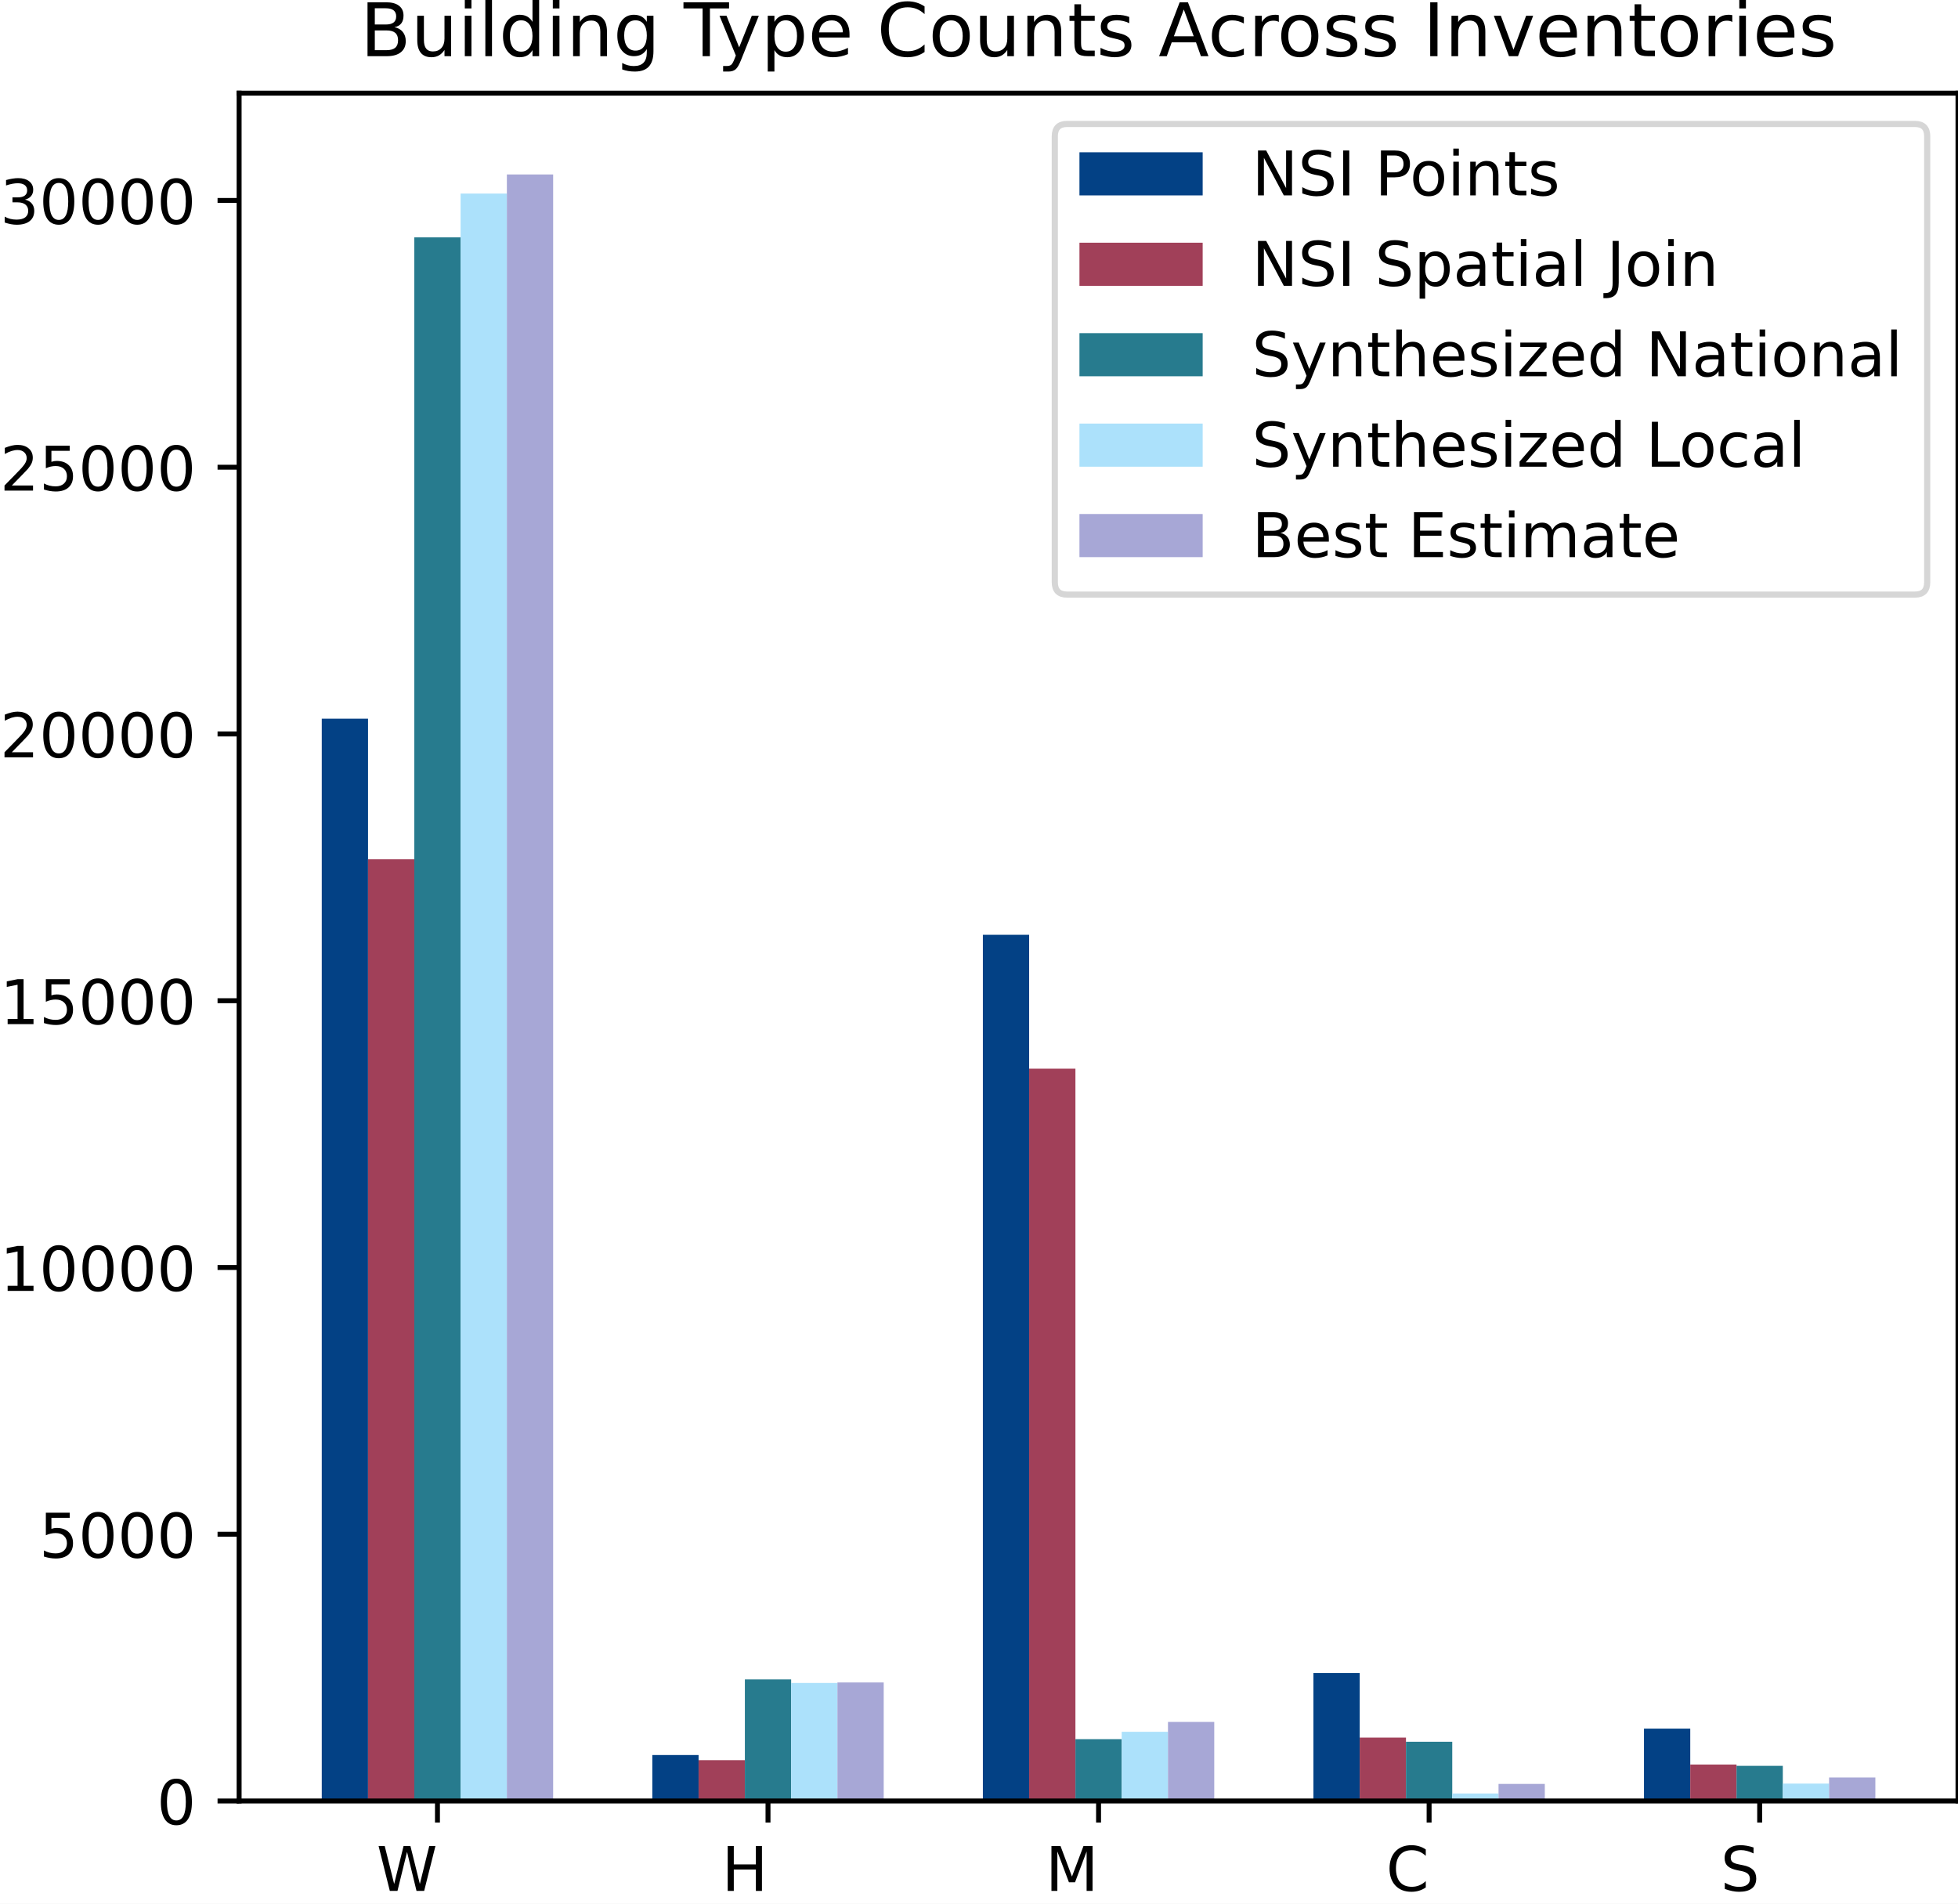
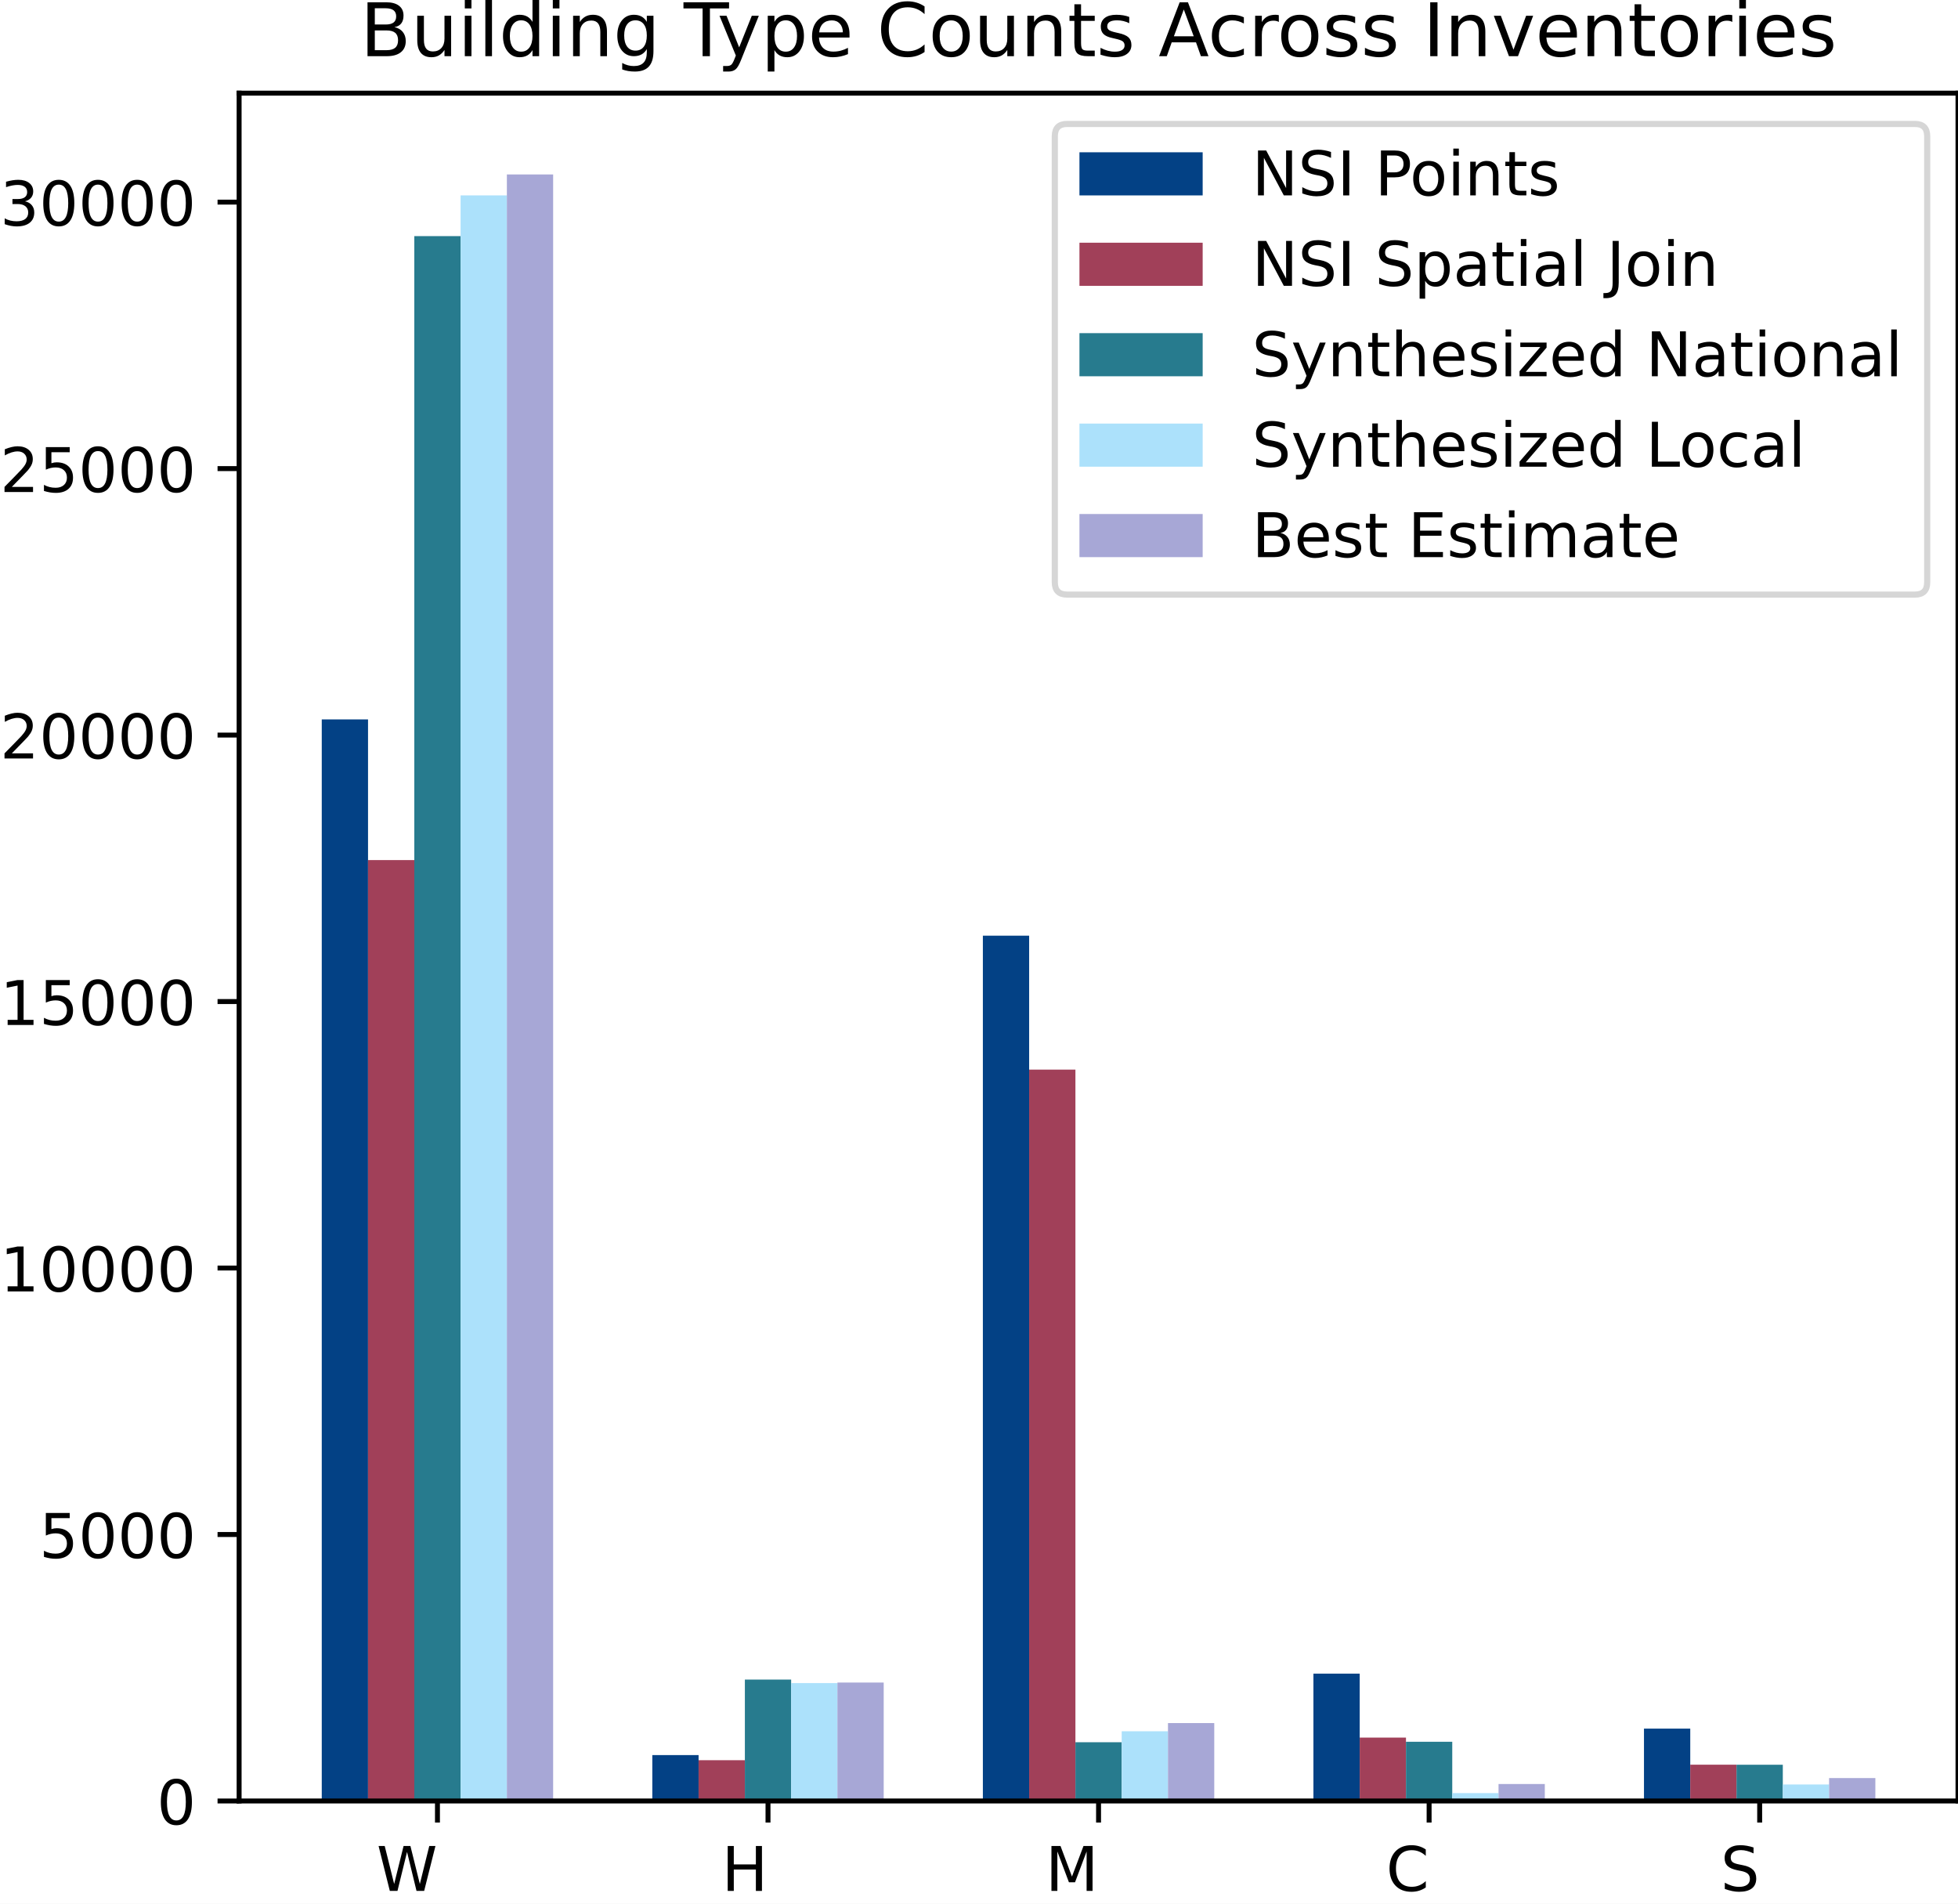
<svg xmlns="http://www.w3.org/2000/svg" xmlns:xlink="http://www.w3.org/1999/xlink" width="317.812pt" height="308.996pt" viewBox="0 0 317.812 308.996" version="1.1">
  <defs>
    <style type="text/css">*{stroke-linejoin: round; stroke-linecap: butt}</style>
  </defs>
  <g id="figure_1">
    <g id="patch_1">
      <path d="M 0 308.996  L 317.812 308.996  L 317.812 0  L 0 0  z " style="fill: #ffffff" />
    </g>
    <g id="axes_1">
      <g id="patch_2">
        <path d="M 38.812 292.318  L 317.812 292.318  L 317.812 15.118  L 38.812 15.118  z " style="fill: #ffffff" />
      </g>
      <g id="patch_3">
-         <path d="M 52.226 292.318  L 59.737 292.318  L 59.737 116.653  L 52.226 116.653  z " clip-path="url(#p462713377e)" style="fill: #034185" />
+         <path d="M 52.226 292.318  L 59.737 292.318  L 59.737 116.768  L 52.226 116.768  z " clip-path="url(#p977b196698)" style="fill: #034185" />
      </g>
      <g id="patch_4">
-         <path d="M 105.88 292.318  L 113.391 292.318  L 113.391 284.862  L 105.88 284.862  z " clip-path="url(#p462713377e)" style="fill: #034185" />
+         <path d="M 105.88 292.318  L 113.391 292.318  L 113.391 284.87  L 105.88 284.87  z " clip-path="url(#p977b196698)" style="fill: #034185" />
      </g>
      <g id="patch_5">
-         <path d="M 159.534 292.318  L 167.045 292.318  L 167.045 151.724  L 159.534 151.724  z " clip-path="url(#p462713377e)" style="fill: #034185" />
+         <path d="M 159.534 292.318  L 167.045 292.318  L 167.045 151.871  L 159.534 151.871  z " clip-path="url(#p977b196698)" style="fill: #034185" />
      </g>
      <g id="patch_6">
-         <path d="M 213.188 292.318  L 220.699 292.318  L 220.699 271.544  L 213.188 271.544  z " clip-path="url(#p462713377e)" style="fill: #034185" />
+         <path d="M 213.188 292.318  L 220.699 292.318  L 220.699 271.652  L 213.188 271.652  z " clip-path="url(#p977b196698)" style="fill: #034185" />
      </g>
      <g id="patch_7">
-         <path d="M 266.841 292.318  L 274.353 292.318  L 274.353 280.576  L 266.841 280.576  z " clip-path="url(#p462713377e)" style="fill: #034185" />
+         <path d="M 266.841 292.318  L 274.353 292.318  L 274.353 280.571  L 266.841 280.571  z " clip-path="url(#p977b196698)" style="fill: #034185" />
      </g>
      <g id="patch_8">
-         <path d="M 59.737 292.318  L 67.249 292.318  L 67.249 139.471  L 59.737 139.471  z " clip-path="url(#p462713377e)" style="fill: #a14059" />
+         <path d="M 59.737 292.318  L 67.249 292.318  L 67.249 139.596  L 59.737 139.596  z " clip-path="url(#p977b196698)" style="fill: #a14059" />
      </g>
      <g id="patch_9">
-         <path d="M 113.391 292.318  L 120.903 292.318  L 120.903 285.694  L 113.391 285.694  z " clip-path="url(#p462713377e)" style="fill: #a14059" />
+         <path d="M 113.391 292.318  L 120.903 292.318  L 120.903 285.701  L 113.391 285.701  z " clip-path="url(#p977b196698)" style="fill: #a14059" />
      </g>
      <g id="patch_10">
-         <path d="M 167.045 292.318  L 174.557 292.318  L 174.557 173.459  L 167.045 173.459  z " clip-path="url(#p462713377e)" style="fill: #a14059" />
+         <path d="M 167.045 292.318  L 174.557 292.318  L 174.557 173.609  L 167.045 173.609  z " clip-path="url(#p977b196698)" style="fill: #a14059" />
      </g>
      <g id="patch_11">
-         <path d="M 220.699 292.318  L 228.211 292.318  L 228.211 282.031  L 220.699 282.031  z " clip-path="url(#p462713377e)" style="fill: #a14059" />
+         <path d="M 220.699 292.318  L 228.211 292.318  L 228.211 282.033  L 220.699 282.033  z " clip-path="url(#p977b196698)" style="fill: #a14059" />
      </g>
      <g id="patch_12">
-         <path d="M 274.353 292.318  L 281.864 292.318  L 281.864 286.404  L 274.353 286.404  z " clip-path="url(#p462713377e)" style="fill: #a14059" />
+         <path d="M 274.353 292.318  L 281.864 292.318  L 281.864 286.427  L 274.353 286.427  z " clip-path="url(#p977b196698)" style="fill: #a14059" />
      </g>
      <g id="patch_13">
-         <path d="M 67.249 292.318  L 74.761 292.318  L 74.761 38.528  L 67.249 38.528  z " clip-path="url(#p462713377e)" style="fill: #277b8e" />
+         <path d="M 67.249 292.318  L 74.761 292.318  L 74.761 38.327  L 67.249 38.327  z " clip-path="url(#p977b196698)" style="fill: #277b8e" />
      </g>
      <g id="patch_14">
-         <path d="M 120.903 292.318  L 128.414 292.318  L 128.414 272.592  L 120.903 272.592  z " clip-path="url(#p462713377e)" style="fill: #277b8e" />
+         <path d="M 120.903 292.318  L 128.414 292.318  L 128.414 272.613  L 120.903 272.613  z " clip-path="url(#p977b196698)" style="fill: #277b8e" />
      </g>
      <g id="patch_15">
-         <path d="M 174.557 292.318  L 182.068 292.318  L 182.068 282.282  L 174.557 282.282  z " clip-path="url(#p462713377e)" style="fill: #277b8e" />
+         <path d="M 174.557 292.318  L 182.068 292.318  L 182.068 282.785  L 174.557 282.785  z " clip-path="url(#p977b196698)" style="fill: #277b8e" />
      </g>
      <g id="patch_16">
-         <path d="M 228.211 292.318  L 235.722 292.318  L 235.722 282.706  L 228.211 282.706  z " clip-path="url(#p462713377e)" style="fill: #277b8e" />
+         <path d="M 228.211 292.318  L 235.722 292.318  L 235.722 282.708  L 228.211 282.708  z " clip-path="url(#p977b196698)" style="fill: #277b8e" />
      </g>
      <g id="patch_17">
-         <path d="M 281.864 292.318  L 289.376 292.318  L 289.376 286.62  L 281.864 286.62  z " clip-path="url(#p462713377e)" style="fill: #277b8e" />
+         <path d="M 281.864 292.318  L 289.376 292.318  L 289.376 286.436  L 281.864 286.436  z " clip-path="url(#p977b196698)" style="fill: #277b8e" />
      </g>
      <g id="patch_18">
-         <path d="M 74.761 292.318  L 82.272 292.318  L 82.272 31.418  L 74.761 31.418  z " clip-path="url(#p462713377e)" style="fill: #ace1fb" />
+         <path d="M 74.761 292.318  L 82.272 292.318  L 82.272 31.709  L 74.761 31.709  z " clip-path="url(#p977b196698)" style="fill: #ace1fb" />
      </g>
      <g id="patch_19">
-         <path d="M 128.414 292.318  L 135.926 292.318  L 135.926 273.163  L 128.414 273.163  z " clip-path="url(#p462713377e)" style="fill: #ace1fb" />
+         <path d="M 128.414 292.318  L 135.926 292.318  L 135.926 273.184  L 128.414 273.184  z " clip-path="url(#p977b196698)" style="fill: #ace1fb" />
      </g>
      <g id="patch_20">
-         <path d="M 182.068 292.318  L 189.58 292.318  L 189.58 281.087  L 182.068 281.087  z " clip-path="url(#p462713377e)" style="fill: #ace1fb" />
+         <path d="M 182.068 292.318  L 189.58 292.318  L 189.58 281.003  L 182.068 281.003  z " clip-path="url(#p977b196698)" style="fill: #ace1fb" />
      </g>
      <g id="patch_21">
-         <path d="M 235.722 292.318  L 243.234 292.318  L 243.234 291.106  L 235.722 291.106  z " clip-path="url(#p462713377e)" style="fill: #ace1fb" />
+         <path d="M 235.722 292.318  L 243.234 292.318  L 243.234 291.038  L 235.722 291.038  z " clip-path="url(#p977b196698)" style="fill: #ace1fb" />
      </g>
      <g id="patch_22">
-         <path d="M 289.376 292.318  L 296.887 292.318  L 296.887 289.495  L 289.376 289.495  z " clip-path="url(#p462713377e)" style="fill: #ace1fb" />
+         <path d="M 289.376 292.318  L 296.887 292.318  L 296.887 289.645  L 289.376 289.645  z " clip-path="url(#p977b196698)" style="fill: #ace1fb" />
      </g>
      <g id="patch_23">
-         <path d="M 82.272 292.318  L 89.784 292.318  L 89.784 28.318  L 82.272 28.318  z " clip-path="url(#p462713377e)" style="fill: #a7a7d6" />
+         <path d="M 82.272 292.318  L 89.784 292.318  L 89.784 28.318  L 82.272 28.318  z " clip-path="url(#p977b196698)" style="fill: #a7a7d6" />
      </g>
      <g id="patch_24">
-         <path d="M 135.926 292.318  L 143.438 292.318  L 143.438 273.077  L 135.926 273.077  z " clip-path="url(#p462713377e)" style="fill: #a7a7d6" />
+         <path d="M 135.926 292.318  L 143.438 292.318  L 143.438 273.097  L 135.926 273.097  z " clip-path="url(#p977b196698)" style="fill: #a7a7d6" />
      </g>
      <g id="patch_25">
-         <path d="M 189.58 292.318  L 197.091 292.318  L 197.091 279.485  L 189.58 279.485  z " clip-path="url(#p462713377e)" style="fill: #a7a7d6" />
+         <path d="M 189.58 292.318  L 197.091 292.318  L 197.091 279.671  L 189.58 279.671  z " clip-path="url(#p977b196698)" style="fill: #a7a7d6" />
      </g>
      <g id="patch_26">
-         <path d="M 243.234 292.318  L 250.745 292.318  L 250.745 289.547  L 243.234 289.547  z " clip-path="url(#p462713377e)" style="fill: #a7a7d6" />
+         <path d="M 243.234 292.318  L 250.745 292.318  L 250.745 289.567  L 243.234 289.567  z " clip-path="url(#p977b196698)" style="fill: #a7a7d6" />
      </g>
      <g id="patch_27">
-         <path d="M 296.887 292.318  L 304.399 292.318  L 304.399 288.508  L 296.887 288.508  z " clip-path="url(#p462713377e)" style="fill: #a7a7d6" />
+         <path d="M 296.887 292.318  L 304.399 292.318  L 304.399 288.598  L 296.887 288.598  z " clip-path="url(#p977b196698)" style="fill: #a7a7d6" />
      </g>
      <g id="matplotlib.axis_1">
        <g id="xtick_1">
          <g id="line2d_1">
            <defs>
-               <path id="m2a1be87a16" d="M 0 0  L 0 3.5  " style="stroke: #000000; stroke-width: 0.8" />
-             </defs>
-             <g>
-               <use xlink:href="#m2a1be87a16" x="71.005" y="292.318" style="stroke: #000000; stroke-width: 0.8" />
+               <path id="m9ac7b36389" d="M 0 0  L 0 3.5  " style="stroke: #000000; stroke-width: 0.8" />
+             </defs>
+             <g>
+               <use xlink:href="#m9ac7b36389" x="71.005" y="292.318" style="stroke: #000000; stroke-width: 0.8" />
            </g>
          </g>
          <g id="text_1">
            <g transform="translate(61.11731 306.9166) scale(0.1 -0.1)">
              <defs>
                <path id="DejaVuSans-57" d="M 213 4666  L 850 4666  L 1831 722  L 2809 4666  L 3519 4666  L 4500 722  L 5478 4666  L 6119 4666  L 4947 0  L 4153 0  L 3169 4050  L 2175 0  L 1381 0  L 213 4666  z " transform="scale(0.015625)" />
              </defs>
              <use xlink:href="#DejaVuSans-57" />
            </g>
          </g>
        </g>
        <g id="xtick_2">
          <g id="line2d_2">
            <g>
-               <use xlink:href="#m2a1be87a16" x="124.659" y="292.318" style="stroke: #000000; stroke-width: 0.8" />
+               <use xlink:href="#m9ac7b36389" x="124.659" y="292.318" style="stroke: #000000; stroke-width: 0.8" />
            </g>
          </g>
          <g id="text_2">
            <g transform="translate(117.1383 306.9166) scale(0.1 -0.1)">
              <defs>
                <path id="DejaVuSans-48" d="M 628 4666  L 1259 4666  L 1259 2753  L 3553 2753  L 3553 4666  L 4184 4666  L 4184 0  L 3553 0  L 3553 2222  L 1259 2222  L 1259 0  L 628 0  L 628 4666  z " transform="scale(0.015625)" />
              </defs>
              <use xlink:href="#DejaVuSans-48" />
            </g>
          </g>
        </g>
        <g id="xtick_3">
          <g id="line2d_3">
            <g>
-               <use xlink:href="#m2a1be87a16" x="178.312" y="292.318" style="stroke: #000000; stroke-width: 0.8" />
+               <use xlink:href="#m9ac7b36389" x="178.312" y="292.318" style="stroke: #000000; stroke-width: 0.8" />
            </g>
          </g>
          <g id="text_3">
            <g transform="translate(169.6844 306.9166) scale(0.1 -0.1)">
              <defs>
                <path id="DejaVuSans-4d" d="M 628 4666  L 1569 4666  L 2759 1491  L 3956 4666  L 4897 4666  L 4897 0  L 4281 0  L 4281 4097  L 3078 897  L 2444 897  L 1241 4097  L 1241 0  L 628 0  L 628 4666  z " transform="scale(0.015625)" />
              </defs>
              <use xlink:href="#DejaVuSans-4d" />
            </g>
          </g>
        </g>
        <g id="xtick_4">
          <g id="line2d_4">
            <g>
-               <use xlink:href="#m2a1be87a16" x="231.966" y="292.318" style="stroke: #000000; stroke-width: 0.8" />
+               <use xlink:href="#m9ac7b36389" x="231.966" y="292.318" style="stroke: #000000; stroke-width: 0.8" />
            </g>
          </g>
          <g id="text_4">
            <g transform="translate(224.9835 306.9166) scale(0.1 -0.1)">
              <defs>
                <path id="DejaVuSans-43" d="M 4122 4306  L 4122 3641  Q 3803 3938 3442 4084  Q 3081 4231 2675 4231  Q 1875 4231 1450 3742  Q 1025 3253 1025 2328  Q 1025 1406 1450 917  Q 1875 428 2675 428  Q 3081 428 3442 575  Q 3803 722 4122 1019  L 4122 359  Q 3791 134 3420 21  Q 3050 -91 2638 -91  Q 1578 -91 968 557  Q 359 1206 359 2328  Q 359 3453 968 4101  Q 1578 4750 2638 4750  Q 3056 4750 3426 4639  Q 3797 4528 4122 4306  z " transform="scale(0.015625)" />
              </defs>
              <use xlink:href="#DejaVuSans-43" />
            </g>
          </g>
        </g>
        <g id="xtick_5">
          <g id="line2d_5">
            <g>
-               <use xlink:href="#m2a1be87a16" x="285.62" y="292.318" style="stroke: #000000; stroke-width: 0.8" />
+               <use xlink:href="#m9ac7b36389" x="285.62" y="292.318" style="stroke: #000000; stroke-width: 0.8" />
            </g>
          </g>
          <g id="text_5">
            <g transform="translate(279.2718 306.9166) scale(0.1 -0.1)">
              <defs>
                <path id="DejaVuSans-53" d="M 3425 4513  L 3425 3897  Q 3066 4069 2747 4153  Q 2428 4238 2131 4238  Q 1616 4238 1336 4038  Q 1056 3838 1056 3469  Q 1056 3159 1242 3001  Q 1428 2844 1947 2747  L 2328 2669  Q 3034 2534 3370 2195  Q 3706 1856 3706 1288  Q 3706 609 3251 259  Q 2797 -91 1919 -91  Q 1588 -91 1214 -16  Q 841 59 441 206  L 441 856  Q 825 641 1194 531  Q 1563 422 1919 422  Q 2459 422 2753 634  Q 3047 847 3047 1241  Q 3047 1584 2836 1778  Q 2625 1972 2144 2069  L 1759 2144  Q 1053 2284 737 2584  Q 422 2884 422 3419  Q 422 4038 858 4394  Q 1294 4750 2059 4750  Q 2388 4750 2728 4690  Q 3069 4631 3425 4513  z " transform="scale(0.015625)" />
              </defs>
              <use xlink:href="#DejaVuSans-53" />
            </g>
          </g>
        </g>
      </g>
      <g id="matplotlib.axis_2">
        <g id="ytick_1">
          <g id="line2d_6">
            <defs>
-               <path id="m9219ce0fc6" d="M 0 0  L -3.5 0  " style="stroke: #000000; stroke-width: 0.8" />
-             </defs>
-             <g>
-               <use xlink:href="#m9219ce0fc6" x="38.812" y="292.318" style="stroke: #000000; stroke-width: 0.8" />
+               <path id="mc3918700ae" d="M 0 0  L -3.5 0  " style="stroke: #000000; stroke-width: 0.8" />
+             </defs>
+             <g>
+               <use xlink:href="#mc3918700ae" x="38.812" y="292.318" style="stroke: #000000; stroke-width: 0.8" />
            </g>
          </g>
          <g id="text_6">
            <g transform="translate(25.45 296.1173) scale(0.1 -0.1)">
              <defs>
                <path id="DejaVuSans-30" d="M 2034 4250  Q 1547 4250 1301 3770  Q 1056 3291 1056 2328  Q 1056 1369 1301 889  Q 1547 409 2034 409  Q 2525 409 2770 889  Q 3016 1369 3016 2328  Q 3016 3291 2770 3770  Q 2525 4250 2034 4250  z M 2034 4750  Q 2819 4750 3233 4129  Q 3647 3509 3647 2328  Q 3647 1150 3233 529  Q 2819 -91 2034 -91  Q 1250 -91 836 529  Q 422 1150 422 2328  Q 422 3509 836 4129  Q 1250 4750 2034 4750  z " transform="scale(0.015625)" />
              </defs>
              <use xlink:href="#DejaVuSans-30" />
            </g>
          </g>
        </g>
        <g id="ytick_2">
          <g id="line2d_7">
            <g>
-               <use xlink:href="#m9219ce0fc6" x="38.812" y="249.021" style="stroke: #000000; stroke-width: 0.8" />
+               <use xlink:href="#mc3918700ae" x="38.812" y="249.066" style="stroke: #000000; stroke-width: 0.8" />
            </g>
          </g>
          <g id="text_7">
-             <g transform="translate(6.3625 252.8202) scale(0.1 -0.1)">
+             <g transform="translate(6.3625 252.8656) scale(0.1 -0.1)">
              <defs>
                <path id="DejaVuSans-35" d="M 691 4666  L 3169 4666  L 3169 4134  L 1269 4134  L 1269 2991  Q 1406 3038 1543 3061  Q 1681 3084 1819 3084  Q 2600 3084 3056 2656  Q 3513 2228 3513 1497  Q 3513 744 3044 326  Q 2575 -91 1722 -91  Q 1428 -91 1123 -41  Q 819 9 494 109  L 494 744  Q 775 591 1075 516  Q 1375 441 1709 441  Q 2250 441 2565 725  Q 2881 1009 2881 1497  Q 2881 1984 2565 2268  Q 2250 2553 1709 2553  Q 1456 2553 1204 2497  Q 953 2441 691 2322  L 691 4666  z " transform="scale(0.015625)" />
              </defs>
              <use xlink:href="#DejaVuSans-35" />
              <use xlink:href="#DejaVuSans-30" transform="translate(63.62305 0)" />
              <use xlink:href="#DejaVuSans-30" transform="translate(127.2461 0)" />
              <use xlink:href="#DejaVuSans-30" transform="translate(190.8691 0)" />
            </g>
          </g>
        </g>
        <g id="ytick_3">
          <g id="line2d_8">
            <g>
-               <use xlink:href="#m9219ce0fc6" x="38.812" y="205.724" style="stroke: #000000; stroke-width: 0.8" />
+               <use xlink:href="#mc3918700ae" x="38.812" y="205.815" style="stroke: #000000; stroke-width: 0.8" />
            </g>
          </g>
          <g id="text_8">
-             <g transform="translate(0 209.5231) scale(0.1 -0.1)">
+             <g transform="translate(0 209.6139) scale(0.1 -0.1)">
              <defs>
                <path id="DejaVuSans-31" d="M 794 531  L 1825 531  L 1825 4091  L 703 3866  L 703 4441  L 1819 4666  L 2450 4666  L 2450 531  L 3481 531  L 3481 0  L 794 0  L 794 531  z " transform="scale(0.015625)" />
              </defs>
              <use xlink:href="#DejaVuSans-31" />
              <use xlink:href="#DejaVuSans-30" transform="translate(63.62305 0)" />
              <use xlink:href="#DejaVuSans-30" transform="translate(127.2461 0)" />
              <use xlink:href="#DejaVuSans-30" transform="translate(190.8691 0)" />
              <use xlink:href="#DejaVuSans-30" transform="translate(254.4922 0)" />
            </g>
          </g>
        </g>
        <g id="ytick_4">
          <g id="line2d_9">
            <g>
-               <use xlink:href="#m9219ce0fc6" x="38.812" y="162.427" style="stroke: #000000; stroke-width: 0.8" />
+               <use xlink:href="#mc3918700ae" x="38.812" y="162.563" style="stroke: #000000; stroke-width: 0.8" />
            </g>
          </g>
          <g id="text_9">
-             <g transform="translate(0 166.2259) scale(0.1 -0.1)">
+             <g transform="translate(0 166.3621) scale(0.1 -0.1)">
              <use xlink:href="#DejaVuSans-31" />
              <use xlink:href="#DejaVuSans-35" transform="translate(63.62305 0)" />
              <use xlink:href="#DejaVuSans-30" transform="translate(127.2461 0)" />
              <use xlink:href="#DejaVuSans-30" transform="translate(190.8691 0)" />
              <use xlink:href="#DejaVuSans-30" transform="translate(254.4922 0)" />
            </g>
          </g>
        </g>
        <g id="ytick_5">
          <g id="line2d_10">
            <g>
-               <use xlink:href="#m9219ce0fc6" x="38.812" y="119.13" style="stroke: #000000; stroke-width: 0.8" />
+               <use xlink:href="#mc3918700ae" x="38.812" y="119.311" style="stroke: #000000; stroke-width: 0.8" />
            </g>
          </g>
          <g id="text_10">
-             <g transform="translate(0 122.9288) scale(0.1 -0.1)">
+             <g transform="translate(0 123.1104) scale(0.1 -0.1)">
              <defs>
                <path id="DejaVuSans-32" d="M 1228 531  L 3431 531  L 3431 0  L 469 0  L 469 531  Q 828 903 1448 1529  Q 2069 2156 2228 2338  Q 2531 2678 2651 2914  Q 2772 3150 2772 3378  Q 2772 3750 2511 3984  Q 2250 4219 1831 4219  Q 1534 4219 1204 4116  Q 875 4013 500 3803  L 500 4441  Q 881 4594 1212 4672  Q 1544 4750 1819 4750  Q 2544 4750 2975 4387  Q 3406 4025 3406 3419  Q 3406 3131 3298 2873  Q 3191 2616 2906 2266  Q 2828 2175 2409 1742  Q 1991 1309 1228 531  z " transform="scale(0.015625)" />
              </defs>
              <use xlink:href="#DejaVuSans-32" />
              <use xlink:href="#DejaVuSans-30" transform="translate(63.62305 0)" />
              <use xlink:href="#DejaVuSans-30" transform="translate(127.2461 0)" />
              <use xlink:href="#DejaVuSans-30" transform="translate(190.8691 0)" />
              <use xlink:href="#DejaVuSans-30" transform="translate(254.4922 0)" />
            </g>
          </g>
        </g>
        <g id="ytick_6">
          <g id="line2d_11">
            <g>
-               <use xlink:href="#m9219ce0fc6" x="38.812" y="75.832" style="stroke: #000000; stroke-width: 0.8" />
+               <use xlink:href="#mc3918700ae" x="38.812" y="76.059" style="stroke: #000000; stroke-width: 0.8" />
            </g>
          </g>
          <g id="text_11">
-             <g transform="translate(0 79.63163) scale(0.1 -0.1)">
+             <g transform="translate(0 79.85862) scale(0.1 -0.1)">
              <use xlink:href="#DejaVuSans-32" />
              <use xlink:href="#DejaVuSans-35" transform="translate(63.62305 0)" />
              <use xlink:href="#DejaVuSans-30" transform="translate(127.2461 0)" />
              <use xlink:href="#DejaVuSans-30" transform="translate(190.8691 0)" />
              <use xlink:href="#DejaVuSans-30" transform="translate(254.4922 0)" />
            </g>
          </g>
        </g>
        <g id="ytick_7">
          <g id="line2d_12">
            <g>
-               <use xlink:href="#m9219ce0fc6" x="38.812" y="32.535" style="stroke: #000000; stroke-width: 0.8" />
+               <use xlink:href="#mc3918700ae" x="38.812" y="32.808" style="stroke: #000000; stroke-width: 0.8" />
            </g>
          </g>
          <g id="text_12">
-             <g transform="translate(0 36.33449) scale(0.1 -0.1)">
+             <g transform="translate(0 36.60688) scale(0.1 -0.1)">
              <defs>
                <path id="DejaVuSans-33" d="M 2597 2516  Q 3050 2419 3304 2112  Q 3559 1806 3559 1356  Q 3559 666 3084 287  Q 2609 -91 1734 -91  Q 1441 -91 1130 -33  Q 819 25 488 141  L 488 750  Q 750 597 1062 519  Q 1375 441 1716 441  Q 2309 441 2620 675  Q 2931 909 2931 1356  Q 2931 1769 2642 2001  Q 2353 2234 1838 2234  L 1294 2234  L 1294 2753  L 1863 2753  Q 2328 2753 2575 2939  Q 2822 3125 2822 3475  Q 2822 3834 2567 4026  Q 2313 4219 1838 4219  Q 1578 4219 1281 4162  Q 984 4106 628 3988  L 628 4550  Q 988 4650 1302 4700  Q 1616 4750 1894 4750  Q 2613 4750 3031 4423  Q 3450 4097 3450 3541  Q 3450 3153 3228 2886  Q 3006 2619 2597 2516  z " transform="scale(0.015625)" />
              </defs>
              <use xlink:href="#DejaVuSans-33" />
              <use xlink:href="#DejaVuSans-30" transform="translate(63.62305 0)" />
              <use xlink:href="#DejaVuSans-30" transform="translate(127.2461 0)" />
              <use xlink:href="#DejaVuSans-30" transform="translate(190.8691 0)" />
              <use xlink:href="#DejaVuSans-30" transform="translate(254.4922 0)" />
            </g>
          </g>
        </g>
      </g>
      <g id="patch_28">
        <path d="M 38.812 292.318  L 38.812 15.118  " style="fill: none; stroke: #000000; stroke-width: 0.8; stroke-linejoin: miter; stroke-linecap: square" />
      </g>
      <g id="patch_29">
        <path d="M 317.812 292.318  L 317.812 15.118  " style="fill: none; stroke: #000000; stroke-width: 0.8; stroke-linejoin: miter; stroke-linecap: square" />
      </g>
      <g id="patch_30">
        <path d="M 38.812 292.318  L 317.812 292.318  " style="fill: none; stroke: #000000; stroke-width: 0.8; stroke-linejoin: miter; stroke-linecap: square" />
      </g>
      <g id="patch_31">
        <path d="M 38.812 15.118  L 317.812 15.118  " style="fill: none; stroke: #000000; stroke-width: 0.8; stroke-linejoin: miter; stroke-linecap: square" />
      </g>
      <g id="text_13">
        <g transform="translate(58.47656 9.118125) scale(0.12 -0.12)">
          <defs>
            <path id="DejaVuSans-42" d="M 1259 2228  L 1259 519  L 2272 519  Q 2781 519 3026 730  Q 3272 941 3272 1375  Q 3272 1813 3026 2020  Q 2781 2228 2272 2228  L 1259 2228  z M 1259 4147  L 1259 2741  L 2194 2741  Q 2656 2741 2882 2914  Q 3109 3088 3109 3444  Q 3109 3797 2882 3972  Q 2656 4147 2194 4147  L 1259 4147  z M 628 4666  L 2241 4666  Q 2963 4666 3353 4366  Q 3744 4066 3744 3513  Q 3744 3084 3544 2831  Q 3344 2578 2956 2516  Q 3422 2416 3680 2098  Q 3938 1781 3938 1306  Q 3938 681 3513 340  Q 3088 0 2303 0  L 628 0  L 628 4666  z " transform="scale(0.015625)" />
            <path id="DejaVuSans-75" d="M 544 1381  L 544 3500  L 1119 3500  L 1119 1403  Q 1119 906 1312 657  Q 1506 409 1894 409  Q 2359 409 2629 706  Q 2900 1003 2900 1516  L 2900 3500  L 3475 3500  L 3475 0  L 2900 0  L 2900 538  Q 2691 219 2414 64  Q 2138 -91 1772 -91  Q 1169 -91 856 284  Q 544 659 544 1381  z M 1991 3584  L 1991 3584  z " transform="scale(0.015625)" />
            <path id="DejaVuSans-69" d="M 603 3500  L 1178 3500  L 1178 0  L 603 0  L 603 3500  z M 603 4863  L 1178 4863  L 1178 4134  L 603 4134  L 603 4863  z " transform="scale(0.015625)" />
            <path id="DejaVuSans-6c" d="M 603 4863  L 1178 4863  L 1178 0  L 603 0  L 603 4863  z " transform="scale(0.015625)" />
            <path id="DejaVuSans-64" d="M 2906 2969  L 2906 4863  L 3481 4863  L 3481 0  L 2906 0  L 2906 525  Q 2725 213 2448 61  Q 2172 -91 1784 -91  Q 1150 -91 751 415  Q 353 922 353 1747  Q 353 2572 751 3078  Q 1150 3584 1784 3584  Q 2172 3584 2448 3432  Q 2725 3281 2906 2969  z M 947 1747  Q 947 1113 1208 752  Q 1469 391 1925 391  Q 2381 391 2643 752  Q 2906 1113 2906 1747  Q 2906 2381 2643 2742  Q 2381 3103 1925 3103  Q 1469 3103 1208 2742  Q 947 2381 947 1747  z " transform="scale(0.015625)" />
            <path id="DejaVuSans-6e" d="M 3513 2113  L 3513 0  L 2938 0  L 2938 2094  Q 2938 2591 2744 2837  Q 2550 3084 2163 3084  Q 1697 3084 1428 2787  Q 1159 2491 1159 1978  L 1159 0  L 581 0  L 581 3500  L 1159 3500  L 1159 2956  Q 1366 3272 1645 3428  Q 1925 3584 2291 3584  Q 2894 3584 3203 3211  Q 3513 2838 3513 2113  z " transform="scale(0.015625)" />
            <path id="DejaVuSans-67" d="M 2906 1791  Q 2906 2416 2648 2759  Q 2391 3103 1925 3103  Q 1463 3103 1205 2759  Q 947 2416 947 1791  Q 947 1169 1205 825  Q 1463 481 1925 481  Q 2391 481 2648 825  Q 2906 1169 2906 1791  z M 3481 434  Q 3481 -459 3084 -895  Q 2688 -1331 1869 -1331  Q 1566 -1331 1297 -1286  Q 1028 -1241 775 -1147  L 775 -588  Q 1028 -725 1275 -790  Q 1522 -856 1778 -856  Q 2344 -856 2625 -561  Q 2906 -266 2906 331  L 2906 616  Q 2728 306 2450 153  Q 2172 0 1784 0  Q 1141 0 747 490  Q 353 981 353 1791  Q 353 2603 747 3093  Q 1141 3584 1784 3584  Q 2172 3584 2450 3431  Q 2728 3278 2906 2969  L 2906 3500  L 3481 3500  L 3481 434  z " transform="scale(0.015625)" />
            <path id="DejaVuSans-20" transform="scale(0.015625)" />
            <path id="DejaVuSans-54" d="M -19 4666  L 3928 4666  L 3928 4134  L 2272 4134  L 2272 0  L 1638 0  L 1638 4134  L -19 4134  L -19 4666  z " transform="scale(0.015625)" />
            <path id="DejaVuSans-79" d="M 2059 -325  Q 1816 -950 1584 -1140  Q 1353 -1331 966 -1331  L 506 -1331  L 506 -850  L 844 -850  Q 1081 -850 1212 -737  Q 1344 -625 1503 -206  L 1606 56  L 191 3500  L 800 3500  L 1894 763  L 2988 3500  L 3597 3500  L 2059 -325  z " transform="scale(0.015625)" />
            <path id="DejaVuSans-70" d="M 1159 525  L 1159 -1331  L 581 -1331  L 581 3500  L 1159 3500  L 1159 2969  Q 1341 3281 1617 3432  Q 1894 3584 2278 3584  Q 2916 3584 3314 3078  Q 3713 2572 3713 1747  Q 3713 922 3314 415  Q 2916 -91 2278 -91  Q 1894 -91 1617 61  Q 1341 213 1159 525  z M 3116 1747  Q 3116 2381 2855 2742  Q 2594 3103 2138 3103  Q 1681 3103 1420 2742  Q 1159 2381 1159 1747  Q 1159 1113 1420 752  Q 1681 391 2138 391  Q 2594 391 2855 752  Q 3116 1113 3116 1747  z " transform="scale(0.015625)" />
            <path id="DejaVuSans-65" d="M 3597 1894  L 3597 1613  L 953 1613  Q 991 1019 1311 708  Q 1631 397 2203 397  Q 2534 397 2845 478  Q 3156 559 3463 722  L 3463 178  Q 3153 47 2828 -22  Q 2503 -91 2169 -91  Q 1331 -91 842 396  Q 353 884 353 1716  Q 353 2575 817 3079  Q 1281 3584 2069 3584  Q 2775 3584 3186 3129  Q 3597 2675 3597 1894  z M 3022 2063  Q 3016 2534 2758 2815  Q 2500 3097 2075 3097  Q 1594 3097 1305 2825  Q 1016 2553 972 2059  L 3022 2063  z " transform="scale(0.015625)" />
            <path id="DejaVuSans-6f" d="M 1959 3097  Q 1497 3097 1228 2736  Q 959 2375 959 1747  Q 959 1119 1226 758  Q 1494 397 1959 397  Q 2419 397 2687 759  Q 2956 1122 2956 1747  Q 2956 2369 2687 2733  Q 2419 3097 1959 3097  z M 1959 3584  Q 2709 3584 3137 3096  Q 3566 2609 3566 1747  Q 3566 888 3137 398  Q 2709 -91 1959 -91  Q 1206 -91 779 398  Q 353 888 353 1747  Q 353 2609 779 3096  Q 1206 3584 1959 3584  z " transform="scale(0.015625)" />
            <path id="DejaVuSans-74" d="M 1172 4494  L 1172 3500  L 2356 3500  L 2356 3053  L 1172 3053  L 1172 1153  Q 1172 725 1289 603  Q 1406 481 1766 481  L 2356 481  L 2356 0  L 1766 0  Q 1100 0 847 248  Q 594 497 594 1153  L 594 3053  L 172 3053  L 172 3500  L 594 3500  L 594 4494  L 1172 4494  z " transform="scale(0.015625)" />
            <path id="DejaVuSans-73" d="M 2834 3397  L 2834 2853  Q 2591 2978 2328 3040  Q 2066 3103 1784 3103  Q 1356 3103 1142 2972  Q 928 2841 928 2578  Q 928 2378 1081 2264  Q 1234 2150 1697 2047  L 1894 2003  Q 2506 1872 2764 1633  Q 3022 1394 3022 966  Q 3022 478 2636 193  Q 2250 -91 1575 -91  Q 1294 -91 989 -36  Q 684 19 347 128  L 347 722  Q 666 556 975 473  Q 1284 391 1588 391  Q 1994 391 2212 530  Q 2431 669 2431 922  Q 2431 1156 2273 1281  Q 2116 1406 1581 1522  L 1381 1569  Q 847 1681 609 1914  Q 372 2147 372 2553  Q 372 3047 722 3315  Q 1072 3584 1716 3584  Q 2034 3584 2315 3537  Q 2597 3491 2834 3397  z " transform="scale(0.015625)" />
            <path id="DejaVuSans-41" d="M 2188 4044  L 1331 1722  L 3047 1722  L 2188 4044  z M 1831 4666  L 2547 4666  L 4325 0  L 3669 0  L 3244 1197  L 1141 1197  L 716 0  L 50 0  L 1831 4666  z " transform="scale(0.015625)" />
            <path id="DejaVuSans-63" d="M 3122 3366  L 3122 2828  Q 2878 2963 2633 3030  Q 2388 3097 2138 3097  Q 1578 3097 1268 2742  Q 959 2388 959 1747  Q 959 1106 1268 751  Q 1578 397 2138 397  Q 2388 397 2633 464  Q 2878 531 3122 666  L 3122 134  Q 2881 22 2623 -34  Q 2366 -91 2075 -91  Q 1284 -91 818 406  Q 353 903 353 1747  Q 353 2603 823 3093  Q 1294 3584 2113 3584  Q 2378 3584 2631 3529  Q 2884 3475 3122 3366  z " transform="scale(0.015625)" />
            <path id="DejaVuSans-72" d="M 2631 2963  Q 2534 3019 2420 3045  Q 2306 3072 2169 3072  Q 1681 3072 1420 2755  Q 1159 2438 1159 1844  L 1159 0  L 581 0  L 581 3500  L 1159 3500  L 1159 2956  Q 1341 3275 1631 3429  Q 1922 3584 2338 3584  Q 2397 3584 2469 3576  Q 2541 3569 2628 3553  L 2631 2963  z " transform="scale(0.015625)" />
            <path id="DejaVuSans-49" d="M 628 4666  L 1259 4666  L 1259 0  L 628 0  L 628 4666  z " transform="scale(0.015625)" />
            <path id="DejaVuSans-76" d="M 191 3500  L 800 3500  L 1894 563  L 2988 3500  L 3597 3500  L 2284 0  L 1503 0  L 191 3500  z " transform="scale(0.015625)" />
          </defs>
          <use xlink:href="#DejaVuSans-42" />
          <use xlink:href="#DejaVuSans-75" transform="translate(68.60352 0)" />
          <use xlink:href="#DejaVuSans-69" transform="translate(131.9824 0)" />
          <use xlink:href="#DejaVuSans-6c" transform="translate(159.7656 0)" />
          <use xlink:href="#DejaVuSans-64" transform="translate(187.5488 0)" />
          <use xlink:href="#DejaVuSans-69" transform="translate(251.0254 0)" />
          <use xlink:href="#DejaVuSans-6e" transform="translate(278.8086 0)" />
          <use xlink:href="#DejaVuSans-67" transform="translate(342.1875 0)" />
          <use xlink:href="#DejaVuSans-20" transform="translate(405.6641 0)" />
          <use xlink:href="#DejaVuSans-54" transform="translate(437.4512 0)" />
          <use xlink:href="#DejaVuSans-79" transform="translate(482.9102 0)" />
          <use xlink:href="#DejaVuSans-70" transform="translate(542.0898 0)" />
          <use xlink:href="#DejaVuSans-65" transform="translate(605.5664 0)" />
          <use xlink:href="#DejaVuSans-20" transform="translate(667.0898 0)" />
          <use xlink:href="#DejaVuSans-43" transform="translate(698.877 0)" />
          <use xlink:href="#DejaVuSans-6f" transform="translate(768.7012 0)" />
          <use xlink:href="#DejaVuSans-75" transform="translate(829.8828 0)" />
          <use xlink:href="#DejaVuSans-6e" transform="translate(893.2617 0)" />
          <use xlink:href="#DejaVuSans-74" transform="translate(956.6406 0)" />
          <use xlink:href="#DejaVuSans-73" transform="translate(995.8496 0)" />
          <use xlink:href="#DejaVuSans-20" transform="translate(1047.949 0)" />
          <use xlink:href="#DejaVuSans-41" transform="translate(1079.736 0)" />
          <use xlink:href="#DejaVuSans-63" transform="translate(1146.395 0)" />
          <use xlink:href="#DejaVuSans-72" transform="translate(1201.375 0)" />
          <use xlink:href="#DejaVuSans-6f" transform="translate(1240.238 0)" />
          <use xlink:href="#DejaVuSans-73" transform="translate(1301.42 0)" />
          <use xlink:href="#DejaVuSans-73" transform="translate(1353.52 0)" />
          <use xlink:href="#DejaVuSans-20" transform="translate(1405.619 0)" />
          <use xlink:href="#DejaVuSans-49" transform="translate(1437.406 0)" />
          <use xlink:href="#DejaVuSans-6e" transform="translate(1466.898 0)" />
          <use xlink:href="#DejaVuSans-76" transform="translate(1530.277 0)" />
          <use xlink:href="#DejaVuSans-65" transform="translate(1589.457 0)" />
          <use xlink:href="#DejaVuSans-6e" transform="translate(1650.98 0)" />
          <use xlink:href="#DejaVuSans-74" transform="translate(1714.359 0)" />
          <use xlink:href="#DejaVuSans-6f" transform="translate(1753.568 0)" />
          <use xlink:href="#DejaVuSans-72" transform="translate(1814.75 0)" />
          <use xlink:href="#DejaVuSans-69" transform="translate(1855.863 0)" />
          <use xlink:href="#DejaVuSans-65" transform="translate(1883.646 0)" />
          <use xlink:href="#DejaVuSans-73" transform="translate(1945.17 0)" />
        </g>
      </g>
      <g id="legend_1">
        <g id="patch_32">
          <path d="M 173.211 96.509  L 310.812 96.509  Q 312.812 96.509 312.812 94.509  L 312.812 22.118  Q 312.812 20.118 310.812 20.118  L 173.211 20.118  Q 171.211 20.118 171.211 22.118  L 171.211 94.509  Q 171.211 96.509 173.211 96.509  z " style="fill: #ffffff; opacity: 0.8; stroke: #cccccc; stroke-linejoin: miter" />
        </g>
        <g id="patch_33">
          <path d="M 175.211 31.717  L 195.211 31.717  L 195.211 24.717  L 175.211 24.717  z " style="fill: #034185" />
        </g>
        <g id="text_14">
          <g transform="translate(203.2109 31.71656) scale(0.1 -0.1)">
            <defs>
              <path id="DejaVuSans-4e" d="M 628 4666  L 1478 4666  L 3547 763  L 3547 4666  L 4159 4666  L 4159 0  L 3309 0  L 1241 3903  L 1241 0  L 628 0  L 628 4666  z " transform="scale(0.015625)" />
              <path id="DejaVuSans-50" d="M 1259 4147  L 1259 2394  L 2053 2394  Q 2494 2394 2734 2622  Q 2975 2850 2975 3272  Q 2975 3691 2734 3919  Q 2494 4147 2053 4147  L 1259 4147  z M 628 4666  L 2053 4666  Q 2838 4666 3239 4311  Q 3641 3956 3641 3272  Q 3641 2581 3239 2228  Q 2838 1875 2053 1875  L 1259 1875  L 1259 0  L 628 0  L 628 4666  z " transform="scale(0.015625)" />
            </defs>
            <use xlink:href="#DejaVuSans-4e" />
            <use xlink:href="#DejaVuSans-53" transform="translate(74.80469 0)" />
            <use xlink:href="#DejaVuSans-49" transform="translate(138.2812 0)" />
            <use xlink:href="#DejaVuSans-20" transform="translate(167.7734 0)" />
            <use xlink:href="#DejaVuSans-50" transform="translate(199.5605 0)" />
            <use xlink:href="#DejaVuSans-6f" transform="translate(256.2383 0)" />
            <use xlink:href="#DejaVuSans-69" transform="translate(317.4199 0)" />
            <use xlink:href="#DejaVuSans-6e" transform="translate(345.2031 0)" />
            <use xlink:href="#DejaVuSans-74" transform="translate(408.582 0)" />
            <use xlink:href="#DejaVuSans-73" transform="translate(447.791 0)" />
          </g>
        </g>
        <g id="patch_34">
          <path d="M 175.211 46.395  L 195.211 46.395  L 195.211 39.395  L 175.211 39.395  z " style="fill: #a14059" />
        </g>
        <g id="text_15">
          <g transform="translate(203.2109 46.39469) scale(0.1 -0.1)">
            <defs>
              <path id="DejaVuSans-61" d="M 2194 1759  Q 1497 1759 1228 1600  Q 959 1441 959 1056  Q 959 750 1161 570  Q 1363 391 1709 391  Q 2188 391 2477 730  Q 2766 1069 2766 1631  L 2766 1759  L 2194 1759  z M 3341 1997  L 3341 0  L 2766 0  L 2766 531  Q 2569 213 2275 61  Q 1981 -91 1556 -91  Q 1019 -91 701 211  Q 384 513 384 1019  Q 384 1609 779 1909  Q 1175 2209 1959 2209  L 2766 2209  L 2766 2266  Q 2766 2663 2505 2880  Q 2244 3097 1772 3097  Q 1472 3097 1187 3025  Q 903 2953 641 2809  L 641 3341  Q 956 3463 1253 3523  Q 1550 3584 1831 3584  Q 2591 3584 2966 3190  Q 3341 2797 3341 1997  z " transform="scale(0.015625)" />
              <path id="DejaVuSans-4a" d="M 628 4666  L 1259 4666  L 1259 325  Q 1259 -519 939 -900  Q 619 -1281 -91 -1281  L -331 -1281  L -331 -750  L -134 -750  Q 284 -750 456 -515  Q 628 -281 628 325  L 628 4666  z " transform="scale(0.015625)" />
            </defs>
            <use xlink:href="#DejaVuSans-4e" />
            <use xlink:href="#DejaVuSans-53" transform="translate(74.80469 0)" />
            <use xlink:href="#DejaVuSans-49" transform="translate(138.2812 0)" />
            <use xlink:href="#DejaVuSans-20" transform="translate(167.7734 0)" />
            <use xlink:href="#DejaVuSans-53" transform="translate(199.5605 0)" />
            <use xlink:href="#DejaVuSans-70" transform="translate(263.0371 0)" />
            <use xlink:href="#DejaVuSans-61" transform="translate(326.5137 0)" />
            <use xlink:href="#DejaVuSans-74" transform="translate(387.793 0)" />
            <use xlink:href="#DejaVuSans-69" transform="translate(427.002 0)" />
            <use xlink:href="#DejaVuSans-61" transform="translate(454.7852 0)" />
            <use xlink:href="#DejaVuSans-6c" transform="translate(516.0645 0)" />
            <use xlink:href="#DejaVuSans-20" transform="translate(543.8477 0)" />
            <use xlink:href="#DejaVuSans-4a" transform="translate(575.6348 0)" />
            <use xlink:href="#DejaVuSans-6f" transform="translate(605.127 0)" />
            <use xlink:href="#DejaVuSans-69" transform="translate(666.3086 0)" />
            <use xlink:href="#DejaVuSans-6e" transform="translate(694.0918 0)" />
          </g>
        </g>
        <g id="patch_35">
          <path d="M 175.211 61.073  L 195.211 61.073  L 195.211 54.073  L 175.211 54.073  z " style="fill: #277b8e" />
        </g>
        <g id="text_16">
          <g transform="translate(203.2109 61.07281) scale(0.1 -0.1)">
            <defs>
              <path id="DejaVuSans-68" d="M 3513 2113  L 3513 0  L 2938 0  L 2938 2094  Q 2938 2591 2744 2837  Q 2550 3084 2163 3084  Q 1697 3084 1428 2787  Q 1159 2491 1159 1978  L 1159 0  L 581 0  L 581 4863  L 1159 4863  L 1159 2956  Q 1366 3272 1645 3428  Q 1925 3584 2291 3584  Q 2894 3584 3203 3211  Q 3513 2838 3513 2113  z " transform="scale(0.015625)" />
              <path id="DejaVuSans-7a" d="M 353 3500  L 3084 3500  L 3084 2975  L 922 459  L 3084 459  L 3084 0  L 275 0  L 275 525  L 2438 3041  L 353 3041  L 353 3500  z " transform="scale(0.015625)" />
            </defs>
            <use xlink:href="#DejaVuSans-53" />
            <use xlink:href="#DejaVuSans-79" transform="translate(63.47656 0)" />
            <use xlink:href="#DejaVuSans-6e" transform="translate(122.6562 0)" />
            <use xlink:href="#DejaVuSans-74" transform="translate(186.0352 0)" />
            <use xlink:href="#DejaVuSans-68" transform="translate(225.2441 0)" />
            <use xlink:href="#DejaVuSans-65" transform="translate(288.623 0)" />
            <use xlink:href="#DejaVuSans-73" transform="translate(350.1465 0)" />
            <use xlink:href="#DejaVuSans-69" transform="translate(402.2461 0)" />
            <use xlink:href="#DejaVuSans-7a" transform="translate(430.0293 0)" />
            <use xlink:href="#DejaVuSans-65" transform="translate(482.5195 0)" />
            <use xlink:href="#DejaVuSans-64" transform="translate(544.043 0)" />
            <use xlink:href="#DejaVuSans-20" transform="translate(607.5195 0)" />
            <use xlink:href="#DejaVuSans-4e" transform="translate(639.3066 0)" />
            <use xlink:href="#DejaVuSans-61" transform="translate(714.1113 0)" />
            <use xlink:href="#DejaVuSans-74" transform="translate(775.3906 0)" />
            <use xlink:href="#DejaVuSans-69" transform="translate(814.5996 0)" />
            <use xlink:href="#DejaVuSans-6f" transform="translate(842.3828 0)" />
            <use xlink:href="#DejaVuSans-6e" transform="translate(903.5645 0)" />
            <use xlink:href="#DejaVuSans-61" transform="translate(966.9434 0)" />
            <use xlink:href="#DejaVuSans-6c" transform="translate(1028.223 0)" />
          </g>
        </g>
        <g id="patch_36">
          <path d="M 175.211 75.751  L 195.211 75.751  L 195.211 68.751  L 175.211 68.751  z " style="fill: #ace1fb" />
        </g>
        <g id="text_17">
          <g transform="translate(203.2109 75.75094) scale(0.1 -0.1)">
            <defs>
              <path id="DejaVuSans-4c" d="M 628 4666  L 1259 4666  L 1259 531  L 3531 531  L 3531 0  L 628 0  L 628 4666  z " transform="scale(0.015625)" />
            </defs>
            <use xlink:href="#DejaVuSans-53" />
            <use xlink:href="#DejaVuSans-79" transform="translate(63.47656 0)" />
            <use xlink:href="#DejaVuSans-6e" transform="translate(122.6562 0)" />
            <use xlink:href="#DejaVuSans-74" transform="translate(186.0352 0)" />
            <use xlink:href="#DejaVuSans-68" transform="translate(225.2441 0)" />
            <use xlink:href="#DejaVuSans-65" transform="translate(288.623 0)" />
            <use xlink:href="#DejaVuSans-73" transform="translate(350.1465 0)" />
            <use xlink:href="#DejaVuSans-69" transform="translate(402.2461 0)" />
            <use xlink:href="#DejaVuSans-7a" transform="translate(430.0293 0)" />
            <use xlink:href="#DejaVuSans-65" transform="translate(482.5195 0)" />
            <use xlink:href="#DejaVuSans-64" transform="translate(544.043 0)" />
            <use xlink:href="#DejaVuSans-20" transform="translate(607.5195 0)" />
            <use xlink:href="#DejaVuSans-4c" transform="translate(639.3066 0)" />
            <use xlink:href="#DejaVuSans-6f" transform="translate(693.2695 0)" />
            <use xlink:href="#DejaVuSans-63" transform="translate(754.4512 0)" />
            <use xlink:href="#DejaVuSans-61" transform="translate(809.4316 0)" />
            <use xlink:href="#DejaVuSans-6c" transform="translate(870.7109 0)" />
          </g>
        </g>
        <g id="patch_37">
          <path d="M 175.211 90.429  L 195.211 90.429  L 195.211 83.429  L 175.211 83.429  z " style="fill: #a7a7d6" />
        </g>
        <g id="text_18">
          <g transform="translate(203.2109 90.42906) scale(0.1 -0.1)">
            <defs>
              <path id="DejaVuSans-45" d="M 628 4666  L 3578 4666  L 3578 4134  L 1259 4134  L 1259 2753  L 3481 2753  L 3481 2222  L 1259 2222  L 1259 531  L 3634 531  L 3634 0  L 628 0  L 628 4666  z " transform="scale(0.015625)" />
              <path id="DejaVuSans-6d" d="M 3328 2828  Q 3544 3216 3844 3400  Q 4144 3584 4550 3584  Q 5097 3584 5394 3201  Q 5691 2819 5691 2113  L 5691 0  L 5113 0  L 5113 2094  Q 5113 2597 4934 2840  Q 4756 3084 4391 3084  Q 3944 3084 3684 2787  Q 3425 2491 3425 1978  L 3425 0  L 2847 0  L 2847 2094  Q 2847 2600 2669 2842  Q 2491 3084 2119 3084  Q 1678 3084 1418 2786  Q 1159 2488 1159 1978  L 1159 0  L 581 0  L 581 3500  L 1159 3500  L 1159 2956  Q 1356 3278 1631 3431  Q 1906 3584 2284 3584  Q 2666 3584 2933 3390  Q 3200 3197 3328 2828  z " transform="scale(0.015625)" />
            </defs>
            <use xlink:href="#DejaVuSans-42" />
            <use xlink:href="#DejaVuSans-65" transform="translate(68.60352 0)" />
            <use xlink:href="#DejaVuSans-73" transform="translate(130.127 0)" />
            <use xlink:href="#DejaVuSans-74" transform="translate(182.2266 0)" />
            <use xlink:href="#DejaVuSans-20" transform="translate(221.4355 0)" />
            <use xlink:href="#DejaVuSans-45" transform="translate(253.2227 0)" />
            <use xlink:href="#DejaVuSans-73" transform="translate(316.4062 0)" />
            <use xlink:href="#DejaVuSans-74" transform="translate(368.5059 0)" />
            <use xlink:href="#DejaVuSans-69" transform="translate(407.7148 0)" />
            <use xlink:href="#DejaVuSans-6d" transform="translate(435.498 0)" />
            <use xlink:href="#DejaVuSans-61" transform="translate(532.9102 0)" />
            <use xlink:href="#DejaVuSans-74" transform="translate(594.1895 0)" />
            <use xlink:href="#DejaVuSans-65" transform="translate(633.3984 0)" />
          </g>
        </g>
      </g>
    </g>
  </g>
  <defs>
-     <clipPath id="p462713377e">
+     <clipPath id="p977b196698">
      <rect x="38.812" y="15.118" width="279" height="277.2" />
    </clipPath>
  </defs>
</svg>
